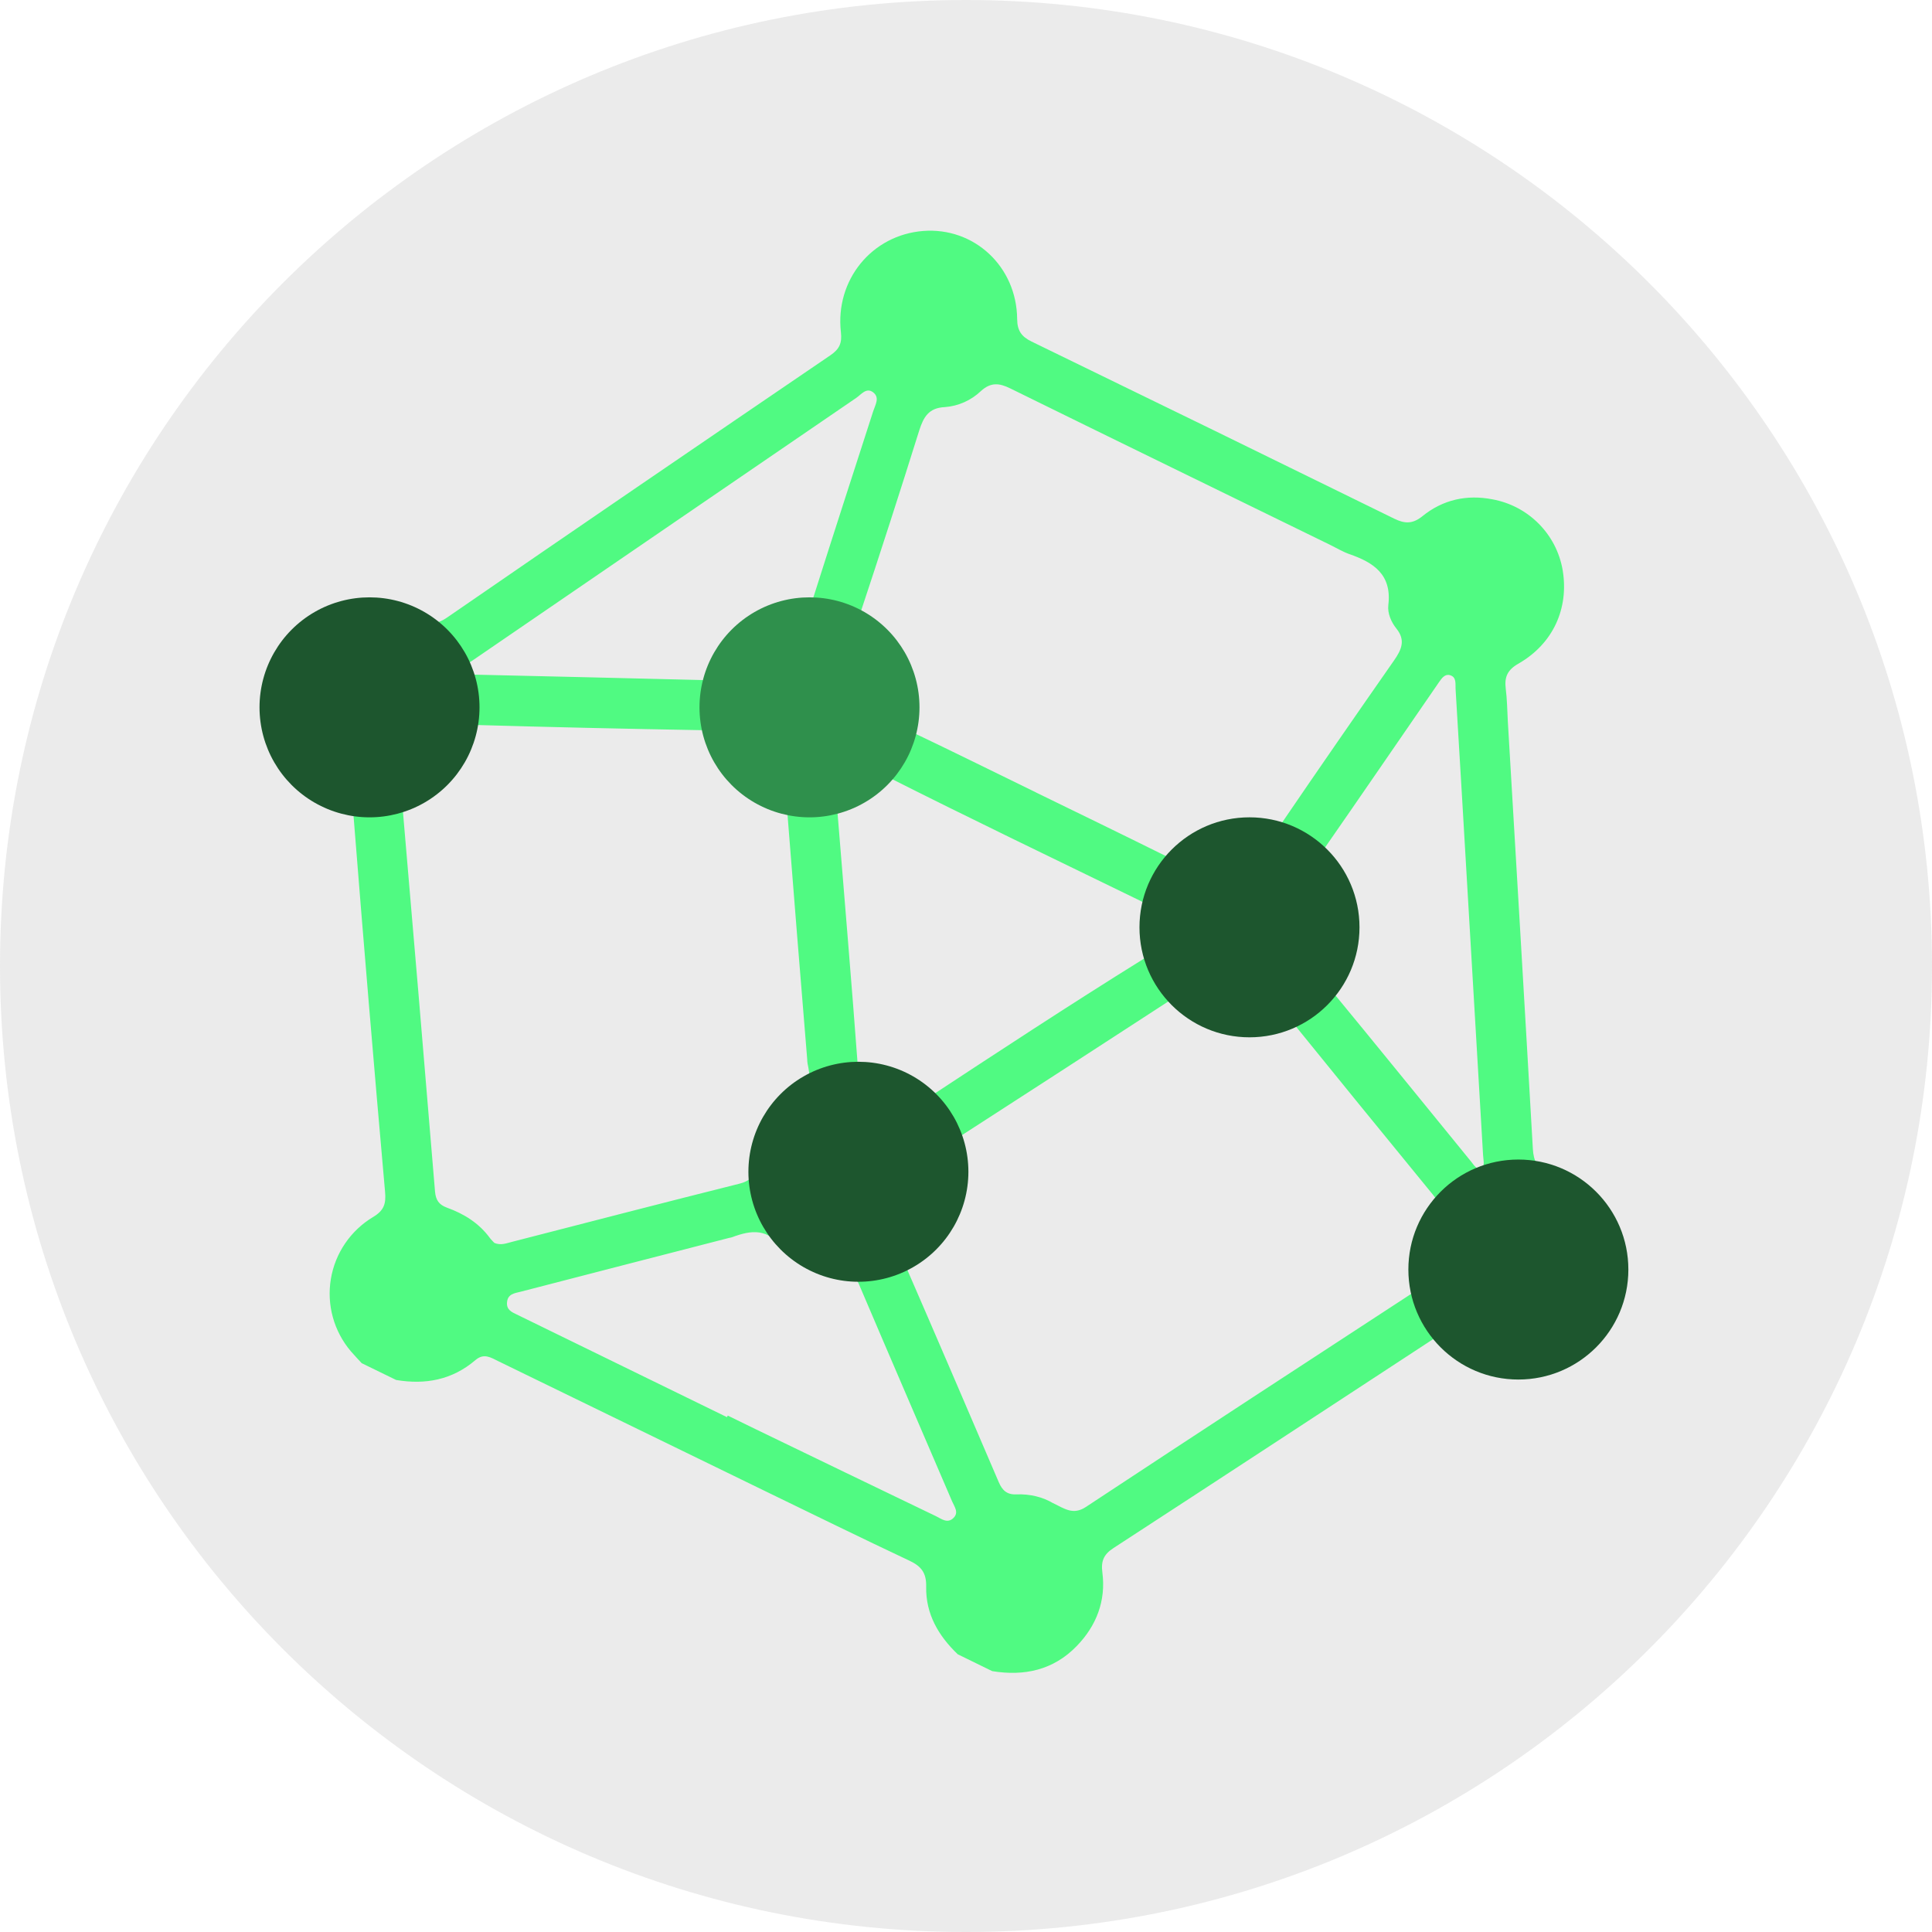
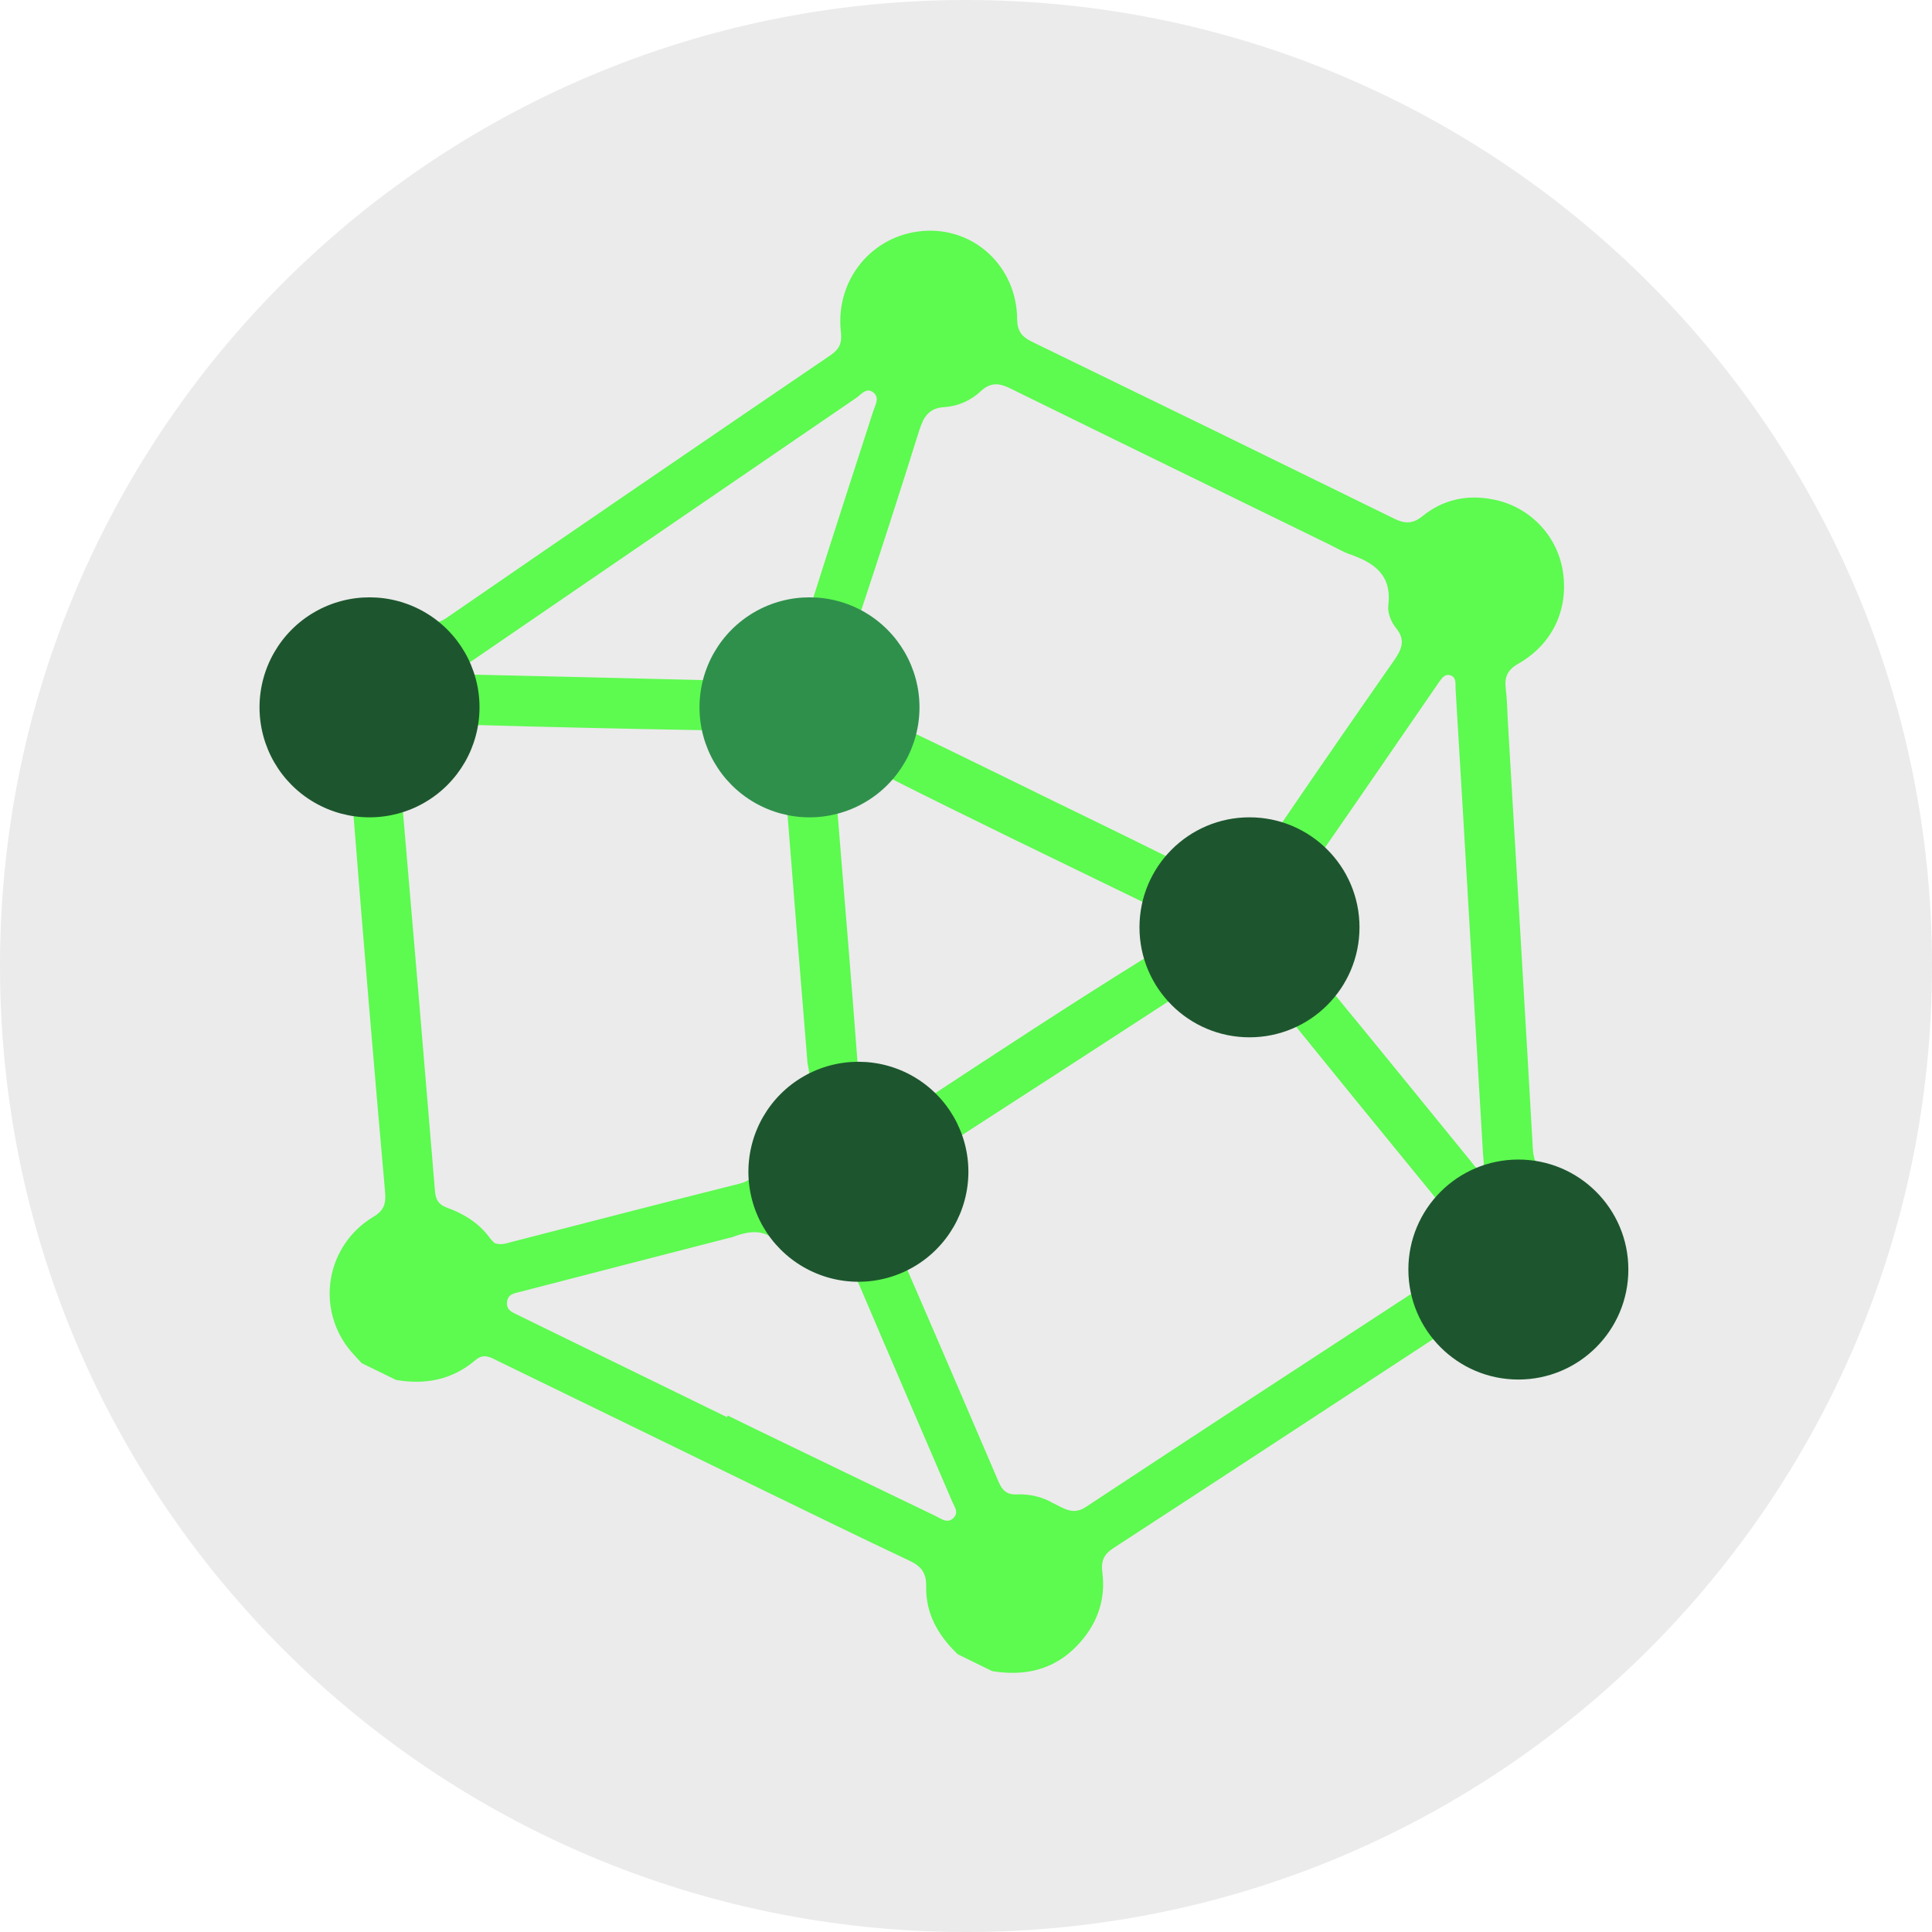
<svg xmlns="http://www.w3.org/2000/svg" width="67px" height="67px" viewBox="0 0 67 67" version="1.1">
  <g id="页面-1" stroke="none" stroke-width="1" fill="none" fill-rule="evenodd">
    <g id="Consensus" fill-rule="nonzero">
      <path d="M33.5,67 C52.002,67 67,52.002 67,33.5 C67,14.998 52.002,0 33.5,0 C14.998,0 0,14.998 0,33.5 C0,52.002 14.998,67 33.5,67 Z" id="椭圆形" fill-opacity="0.15" fill="#7E7E7E" />
      <g id="编组" transform="translate(9, 8)">
-         <path d="M46.582,36.159 L45.892,37.555 C44.619,38.764 43.234,38.993 41.732,38.072 C41.459,37.902 41.282,38.058 41.084,38.189 C37.263,40.688 33.445,43.194 29.616,45.684 C29.274,45.906 29.177,46.137 29.229,46.535 C29.357,47.516 29.022,48.38 28.341,49.082 C27.531,49.92 26.519,50.135 25.408,49.953 L24.214,49.369 C23.547,48.731 23.099,47.971 23.119,47.022 C23.13,46.545 22.946,46.316 22.544,46.126 C20.85,45.327 19.166,44.503 17.479,43.683 C14.415,42.194 11.35,40.698 8.287,39.208 C8.029,39.083 7.786,38.911 7.487,39.167 C6.682,39.856 5.748,40.027 4.737,39.856 L3.544,39.274 C3.417,39.136 3.286,39 3.165,38.859 C2.578,38.165 2.325,37.25 2.474,36.355 C2.622,35.46 3.157,34.674 3.938,34.205 C4.327,33.974 4.388,33.734 4.354,33.336 C3.972,29.023 3.61,24.708 3.268,20.392 C3.21,19.652 3.117,19.036 2.294,18.826 C2.202,18.803 2.123,18.719 2.042,18.654 C0.732,17.617 0.475,15.945 1.393,14.457 C2.186,13.167 3.902,12.716 5.344,13.447 C5.76,13.66 6.083,13.708 6.511,13.411 C10.929,10.365 15.359,7.342 19.794,4.323 C20.11,4.108 20.205,3.902 20.162,3.521 C19.956,1.706 21.239,0.149 23.014,0.01 C24.776,-0.128 26.256,1.237 26.274,3.06 C26.277,3.472 26.427,3.675 26.775,3.845 C30.971,5.883 35.167,7.933 39.355,9.989 C39.717,10.165 39.989,10.176 40.33,9.9 C41.037,9.326 41.869,9.144 42.754,9.316 C44.004,9.543 44.979,10.525 45.192,11.772 C45.413,13.099 44.862,14.324 43.659,15.014 C43.272,15.234 43.168,15.482 43.218,15.885 C43.265,16.259 43.27,16.637 43.29,17.017 C43.582,21.959 43.877,26.9 44.158,31.842 C44.182,32.25 44.302,32.517 44.698,32.664 C45.015,32.782 45.316,32.942 45.577,33.175 C46.47,33.975 46.733,34.989 46.582,36.156 L46.582,36.159 L46.582,36.159 Z M8.141,35.102 C8.366,35.199 8.564,35.115 8.761,35.065 C11.39,34.389 14.015,33.707 16.648,33.048 C17.003,32.958 17.154,32.795 17.216,32.435 C17.338,31.715 17.657,31.014 18.287,30.672 C19.097,30.232 19.166,29.637 19.006,28.884 C18.995,28.834 18.997,28.782 18.993,28.732 C18.759,25.871 18.525,23.011 18.302,20.152 C18.273,19.786 18.175,19.575 17.79,19.449 C16.956,19.175 16.373,18.582 16.036,17.769 C15.908,17.456 15.733,17.33 15.39,17.323 C12.724,17.275 10.057,17.216 7.39,17.139 C7.012,17.13 6.792,17.25 6.628,17.599 C6.354,18.183 5.881,18.651 5.292,18.921 C4.995,19.064 4.896,19.225 4.923,19.555 C5.319,24.141 5.706,28.732 6.086,33.32 C6.112,33.617 6.221,33.778 6.501,33.881 C7.086,34.092 7.604,34.411 7.983,34.925 C8.031,34.993 8.096,35.05 8.141,35.1 L8.141,35.102 Z M27.509,44.122 C27.918,44.319 28.215,44.552 28.656,44.261 C32.501,41.723 36.36,39.204 40.218,36.688 C40.463,36.526 40.567,36.362 40.511,36.052 C40.389,35.419 40.488,34.763 40.792,34.194 C40.944,33.907 40.902,33.687 40.704,33.445 C38.997,31.361 37.296,29.272 35.601,27.179 C35.413,26.95 35.231,26.889 34.938,26.971 C34.09,27.232 33.169,27.095 32.435,26.599 C32.155,26.414 31.959,26.441 31.696,26.613 C28.977,28.383 26.254,30.144 23.528,31.903 C23.299,32.05 23.202,32.204 23.247,32.494 C23.4,33.467 23.157,34.344 22.479,35.077 C22.272,35.299 22.226,35.484 22.346,35.763 C23.452,38.307 24.545,40.852 25.636,43.4 C25.757,43.681 25.917,43.839 26.249,43.824 C26.717,43.805 27.164,43.917 27.507,44.122 L27.509,44.122 Z M26.92,19.478 C28.421,20.212 29.924,20.938 31.419,21.681 C31.732,21.837 31.968,21.832 32.253,21.592 C32.937,21.024 33.74,20.798 34.612,20.936 C34.986,20.995 35.213,20.89 35.429,20.574 C36.722,18.676 38.03,16.787 39.343,14.905 C39.6,14.536 39.755,14.206 39.426,13.798 C39.245,13.574 39.112,13.264 39.146,12.983 C39.274,11.92 38.631,11.505 37.792,11.215 C37.569,11.136 37.362,11.01 37.147,10.905 C33.443,9.095 29.735,7.29 26.036,5.47 C25.656,5.283 25.364,5.248 25.02,5.559 C24.68,5.884 24.237,6.082 23.767,6.118 C23.207,6.143 23.027,6.462 22.877,6.931 C22.207,9.071 21.518,11.204 20.812,13.332 C20.682,13.726 20.689,13.996 21.01,14.288 C21.646,14.867 21.964,15.625 21.937,16.492 C21.923,16.931 22.098,17.135 22.461,17.309 C23.954,18.018 25.435,18.753 26.92,19.476 L26.92,19.478 L26.92,19.478 Z M21.568,30.212 C22.083,30.726 22.548,30.493 23.07,30.149 C25.577,28.499 28.086,26.853 30.634,25.269 C31.251,24.886 31.043,24.424 31.077,23.94 C31.109,23.516 30.835,23.38 30.537,23.235 C27.581,21.794 24.617,20.376 21.685,18.892 C21.014,18.552 20.724,19.073 20.275,19.276 C19.908,19.44 20.009,19.754 20.032,20.037 C20.275,23.05 20.533,26.063 20.756,29.078 C20.799,29.662 20.877,30.138 21.566,30.212 L21.568,30.212 Z M16.211,41.146 L16.238,41.091 L17.199,41.56 C19.287,42.569 21.37,43.577 23.459,44.58 C23.648,44.672 23.859,44.849 24.068,44.639 C24.259,44.451 24.098,44.251 24.021,44.072 C22.941,41.556 21.856,39.045 20.785,36.53 C20.65,36.211 20.461,36.1 20.124,36.105 C19.359,36.118 18.59,35.916 18.152,35.31 C17.63,34.588 17.068,34.651 16.389,34.905 C16.357,34.918 16.322,34.921 16.29,34.928 C13.877,35.55 11.467,36.17 9.058,36.795 C8.849,36.849 8.6,36.867 8.582,37.178 C8.568,37.422 8.743,37.501 8.912,37.581 C11.343,38.771 13.778,39.959 16.211,41.146 L16.211,41.146 Z M6.978,15.27 C7.062,15.397 7.176,15.39 7.271,15.392 C10.039,15.458 12.807,15.517 15.575,15.589 C15.849,15.596 15.962,15.471 16.077,15.249 C16.56,14.324 17.288,13.662 18.325,13.52 C18.907,13.441 19.078,13.133 19.225,12.66 C19.902,10.525 20.594,8.393 21.282,6.261 C21.354,6.038 21.521,5.785 21.275,5.602 C21.041,5.428 20.862,5.685 20.693,5.799 C16.25,8.836 11.811,11.876 7.372,14.915 C7.233,15.012 7.061,15.073 6.976,15.27 L6.976,15.272 L6.978,15.27 Z M42.384,32.582 C42.501,32.388 42.438,32.215 42.431,32.048 L41.947,23.817 C41.792,21.174 41.639,18.532 41.478,15.892 C41.468,15.716 41.518,15.478 41.28,15.413 C41.108,15.367 40.999,15.519 40.911,15.646 C39.55,17.619 38.196,19.6 36.827,21.569 C36.607,21.884 36.625,22.12 36.816,22.446 C37.347,23.346 37.373,24.309 36.931,25.262 C36.762,25.63 36.784,25.879 37.039,26.187 C38.707,28.211 40.358,30.249 42.017,32.283 C42.111,32.397 42.184,32.541 42.384,32.58 L42.384,32.582 L42.384,32.582 Z" id="形状" fill="#50FA82" />
+         <path d="M46.582,36.159 L45.892,37.555 C44.619,38.764 43.234,38.993 41.732,38.072 C41.459,37.902 41.282,38.058 41.084,38.189 C37.263,40.688 33.445,43.194 29.616,45.684 C29.274,45.906 29.177,46.137 29.229,46.535 C29.357,47.516 29.022,48.38 28.341,49.082 C27.531,49.92 26.519,50.135 25.408,49.953 L24.214,49.369 C23.547,48.731 23.099,47.971 23.119,47.022 C23.13,46.545 22.946,46.316 22.544,46.126 C20.85,45.327 19.166,44.503 17.479,43.683 C14.415,42.194 11.35,40.698 8.287,39.208 C8.029,39.083 7.786,38.911 7.487,39.167 C6.682,39.856 5.748,40.027 4.737,39.856 L3.544,39.274 C3.417,39.136 3.286,39 3.165,38.859 C2.578,38.165 2.325,37.25 2.474,36.355 C2.622,35.46 3.157,34.674 3.938,34.205 C4.327,33.974 4.388,33.734 4.354,33.336 C3.972,29.023 3.61,24.708 3.268,20.392 C3.21,19.652 3.117,19.036 2.294,18.826 C2.202,18.803 2.123,18.719 2.042,18.654 C0.732,17.617 0.475,15.945 1.393,14.457 C2.186,13.167 3.902,12.716 5.344,13.447 C5.76,13.66 6.083,13.708 6.511,13.411 C10.929,10.365 15.359,7.342 19.794,4.323 C20.11,4.108 20.205,3.902 20.162,3.521 C19.956,1.706 21.239,0.149 23.014,0.01 C24.776,-0.128 26.256,1.237 26.274,3.06 C26.277,3.472 26.427,3.675 26.775,3.845 C30.971,5.883 35.167,7.933 39.355,9.989 C39.717,10.165 39.989,10.176 40.33,9.9 C41.037,9.326 41.869,9.144 42.754,9.316 C44.004,9.543 44.979,10.525 45.192,11.772 C45.413,13.099 44.862,14.324 43.659,15.014 C43.272,15.234 43.168,15.482 43.218,15.885 C43.265,16.259 43.27,16.637 43.29,17.017 C43.582,21.959 43.877,26.9 44.158,31.842 C44.182,32.25 44.302,32.517 44.698,32.664 C45.015,32.782 45.316,32.942 45.577,33.175 C46.47,33.975 46.733,34.989 46.582,36.156 L46.582,36.159 L46.582,36.159 Z M8.141,35.102 C8.366,35.199 8.564,35.115 8.761,35.065 C11.39,34.389 14.015,33.707 16.648,33.048 C17.003,32.958 17.154,32.795 17.216,32.435 C17.338,31.715 17.657,31.014 18.287,30.672 C19.097,30.232 19.166,29.637 19.006,28.884 C18.995,28.834 18.997,28.782 18.993,28.732 C18.759,25.871 18.525,23.011 18.302,20.152 C18.273,19.786 18.175,19.575 17.79,19.449 C16.956,19.175 16.373,18.582 16.036,17.769 C15.908,17.456 15.733,17.33 15.39,17.323 C12.724,17.275 10.057,17.216 7.39,17.139 C7.012,17.13 6.792,17.25 6.628,17.599 C6.354,18.183 5.881,18.651 5.292,18.921 C4.995,19.064 4.896,19.225 4.923,19.555 C5.319,24.141 5.706,28.732 6.086,33.32 C6.112,33.617 6.221,33.778 6.501,33.881 C7.086,34.092 7.604,34.411 7.983,34.925 C8.031,34.993 8.096,35.05 8.141,35.1 L8.141,35.102 Z M27.509,44.122 C27.918,44.319 28.215,44.552 28.656,44.261 C32.501,41.723 36.36,39.204 40.218,36.688 C40.463,36.526 40.567,36.362 40.511,36.052 C40.389,35.419 40.488,34.763 40.792,34.194 C40.944,33.907 40.902,33.687 40.704,33.445 C38.997,31.361 37.296,29.272 35.601,27.179 C35.413,26.95 35.231,26.889 34.938,26.971 C34.09,27.232 33.169,27.095 32.435,26.599 C32.155,26.414 31.959,26.441 31.696,26.613 C28.977,28.383 26.254,30.144 23.528,31.903 C23.299,32.05 23.202,32.204 23.247,32.494 C23.4,33.467 23.157,34.344 22.479,35.077 C22.272,35.299 22.226,35.484 22.346,35.763 C23.452,38.307 24.545,40.852 25.636,43.4 C25.757,43.681 25.917,43.839 26.249,43.824 C26.717,43.805 27.164,43.917 27.507,44.122 L27.509,44.122 Z M26.92,19.478 C28.421,20.212 29.924,20.938 31.419,21.681 C31.732,21.837 31.968,21.832 32.253,21.592 C32.937,21.024 33.74,20.798 34.612,20.936 C34.986,20.995 35.213,20.89 35.429,20.574 C36.722,18.676 38.03,16.787 39.343,14.905 C39.6,14.536 39.755,14.206 39.426,13.798 C39.245,13.574 39.112,13.264 39.146,12.983 C39.274,11.92 38.631,11.505 37.792,11.215 C37.569,11.136 37.362,11.01 37.147,10.905 C33.443,9.095 29.735,7.29 26.036,5.47 C25.656,5.283 25.364,5.248 25.02,5.559 C24.68,5.884 24.237,6.082 23.767,6.118 C23.207,6.143 23.027,6.462 22.877,6.931 C22.207,9.071 21.518,11.204 20.812,13.332 C20.682,13.726 20.689,13.996 21.01,14.288 C21.646,14.867 21.964,15.625 21.937,16.492 C21.923,16.931 22.098,17.135 22.461,17.309 C23.954,18.018 25.435,18.753 26.92,19.476 L26.92,19.478 L26.92,19.478 Z M21.568,30.212 C22.083,30.726 22.548,30.493 23.07,30.149 C25.577,28.499 28.086,26.853 30.634,25.269 C31.251,24.886 31.043,24.424 31.077,23.94 C31.109,23.516 30.835,23.38 30.537,23.235 C27.581,21.794 24.617,20.376 21.685,18.892 C21.014,18.552 20.724,19.073 20.275,19.276 C19.908,19.44 20.009,19.754 20.032,20.037 C20.275,23.05 20.533,26.063 20.756,29.078 C20.799,29.662 20.877,30.138 21.566,30.212 L21.568,30.212 Z M16.211,41.146 L16.238,41.091 L17.199,41.56 C19.287,42.569 21.37,43.577 23.459,44.58 C23.648,44.672 23.859,44.849 24.068,44.639 C24.259,44.451 24.098,44.251 24.021,44.072 C22.941,41.556 21.856,39.045 20.785,36.53 C20.65,36.211 20.461,36.1 20.124,36.105 C19.359,36.118 18.59,35.916 18.152,35.31 C17.63,34.588 17.068,34.651 16.389,34.905 C16.357,34.918 16.322,34.921 16.29,34.928 C13.877,35.55 11.467,36.17 9.058,36.795 C8.849,36.849 8.6,36.867 8.582,37.178 C8.568,37.422 8.743,37.501 8.912,37.581 C11.343,38.771 13.778,39.959 16.211,41.146 L16.211,41.146 Z M6.978,15.27 C7.062,15.397 7.176,15.39 7.271,15.392 C10.039,15.458 12.807,15.517 15.575,15.589 C15.849,15.596 15.962,15.471 16.077,15.249 C16.56,14.324 17.288,13.662 18.325,13.52 C18.907,13.441 19.078,13.133 19.225,12.66 C19.902,10.525 20.594,8.393 21.282,6.261 C21.354,6.038 21.521,5.785 21.275,5.602 C21.041,5.428 20.862,5.685 20.693,5.799 C16.25,8.836 11.811,11.876 7.372,14.915 C7.233,15.012 7.061,15.073 6.976,15.27 L6.976,15.272 L6.978,15.27 Z M42.384,32.582 C42.501,32.388 42.438,32.215 42.431,32.048 L41.947,23.817 C41.792,21.174 41.639,18.532 41.478,15.892 C41.468,15.716 41.518,15.478 41.28,15.413 C41.108,15.367 40.999,15.519 40.911,15.646 C39.55,17.619 38.196,19.6 36.827,21.569 C36.607,21.884 36.625,22.12 36.816,22.446 C37.347,23.346 37.373,24.309 36.931,25.262 C36.762,25.63 36.784,25.879 37.039,26.187 C38.707,28.211 40.358,30.249 42.017,32.283 C42.111,32.397 42.184,32.541 42.384,32.58 L42.384,32.582 L42.384,32.582 Z" id="形状" fill="#5dfa50" />
        <path d="M30.516,24.159 C30.516,26.266 32.224,27.973 34.331,27.973 C36.438,27.973 38.146,26.266 38.146,24.159 C38.146,22.052 36.438,20.344 34.331,20.344 C32.224,20.344 30.516,22.052 30.516,24.159 Z" id="路径" fill="#1D562E" />
        <path d="M39.841,36.026 C39.841,38.133 41.549,39.841 43.655,39.841 C45.762,39.841 47.47,38.133 47.47,36.026 C47.47,33.92 45.762,32.212 43.655,32.212 C41.549,32.212 39.841,33.92 39.841,36.026 L39.841,36.026 Z" id="路径" fill="#1D562E" />
        <path d="M18.861,35.939 C20.041,36.621 21.495,36.621 22.675,35.939 C23.856,35.258 24.583,33.998 24.583,32.636 C24.583,31.273 23.856,30.014 22.675,29.332 C21.495,28.651 20.041,28.651 18.861,29.332 C17.681,30.014 16.954,31.273 16.954,32.636 C16.954,33.998 17.681,35.258 18.861,35.939 Z" id="路径" fill="#1D562E" />
        <path d="M0,16.53 C0,17.893 0.727,19.152 1.907,19.833 C3.088,20.515 4.542,20.515 5.722,19.833 C6.902,19.152 7.629,17.893 7.629,16.53 C7.629,15.167 6.902,13.908 5.722,13.226 C4.542,12.545 3.088,12.545 1.907,13.226 C0.727,13.908 0,15.167 0,16.53 Z" id="路径" fill="#1D562E" />
        <path d="M15.258,16.53 C15.258,17.893 15.985,19.152 17.165,19.833 C18.346,20.515 19.8,20.515 20.98,19.833 C22.16,19.152 22.887,17.893 22.887,16.53 C22.887,15.167 22.16,13.908 20.98,13.226 C19.8,12.545 18.346,12.545 17.165,13.226 C15.985,13.908 15.258,15.167 15.258,16.53 L15.258,16.53 Z" id="路径" fill="#2F904C" />
      </g>
    </g>
  </g>
</svg>
